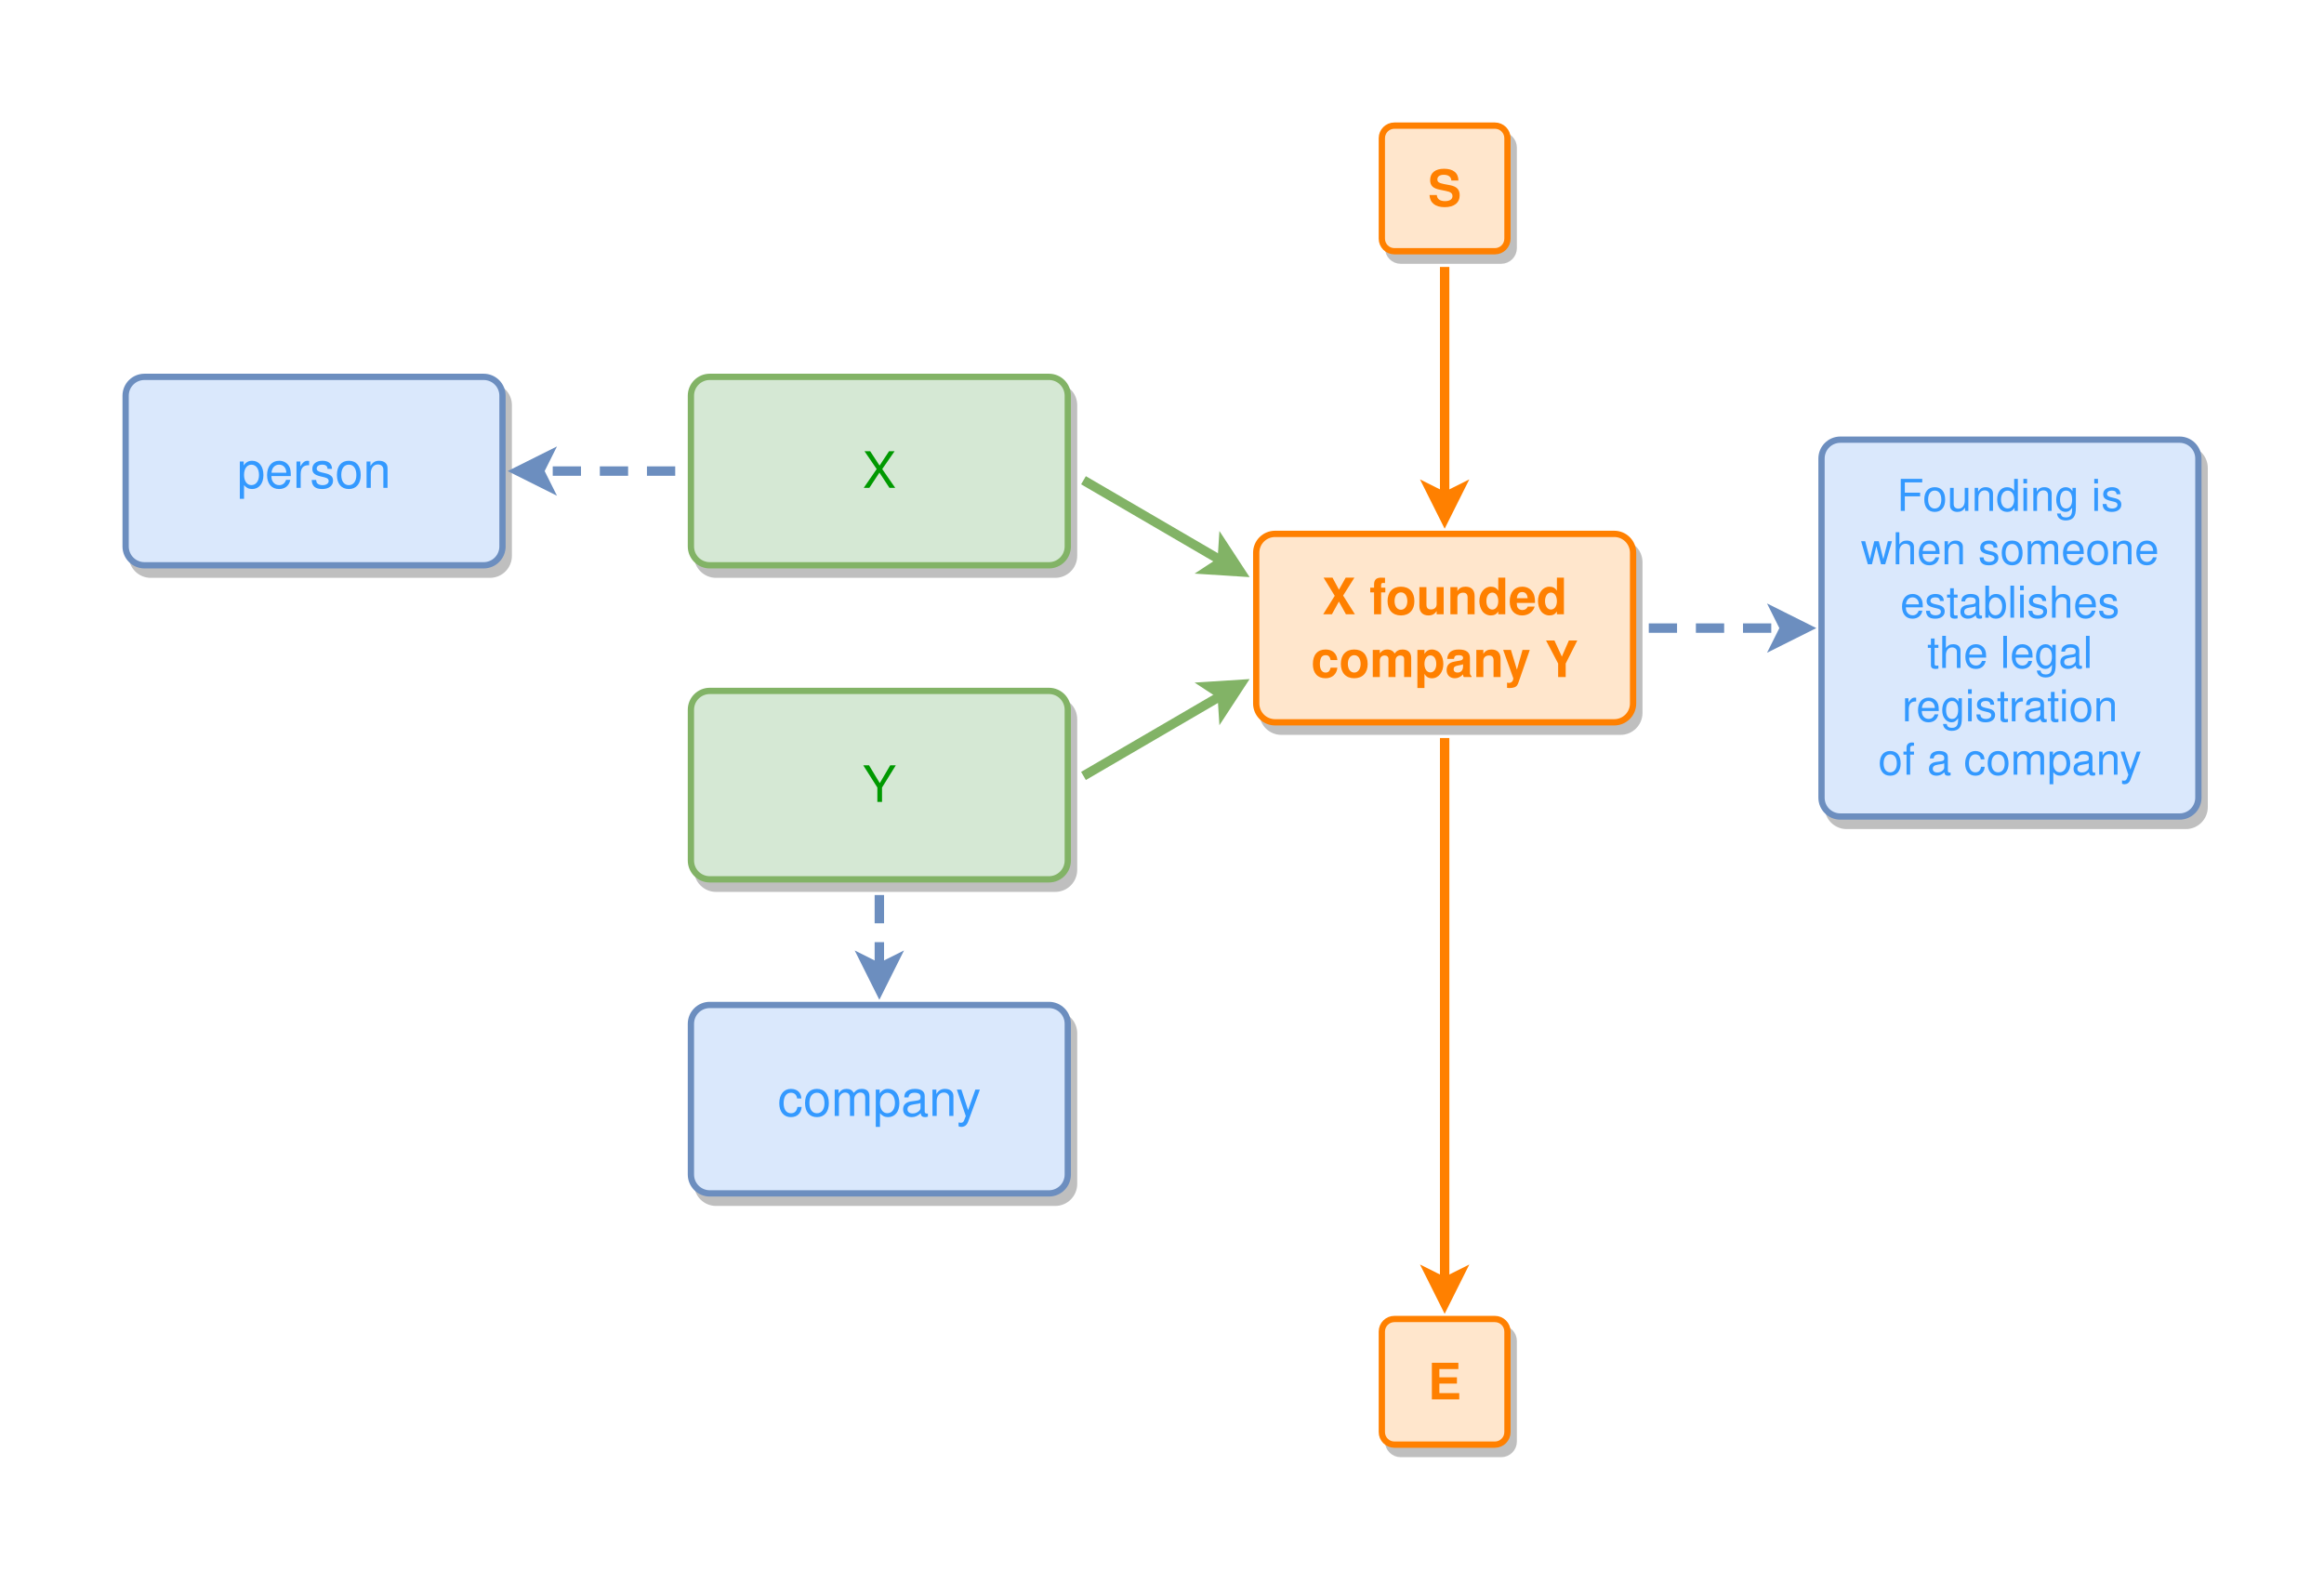
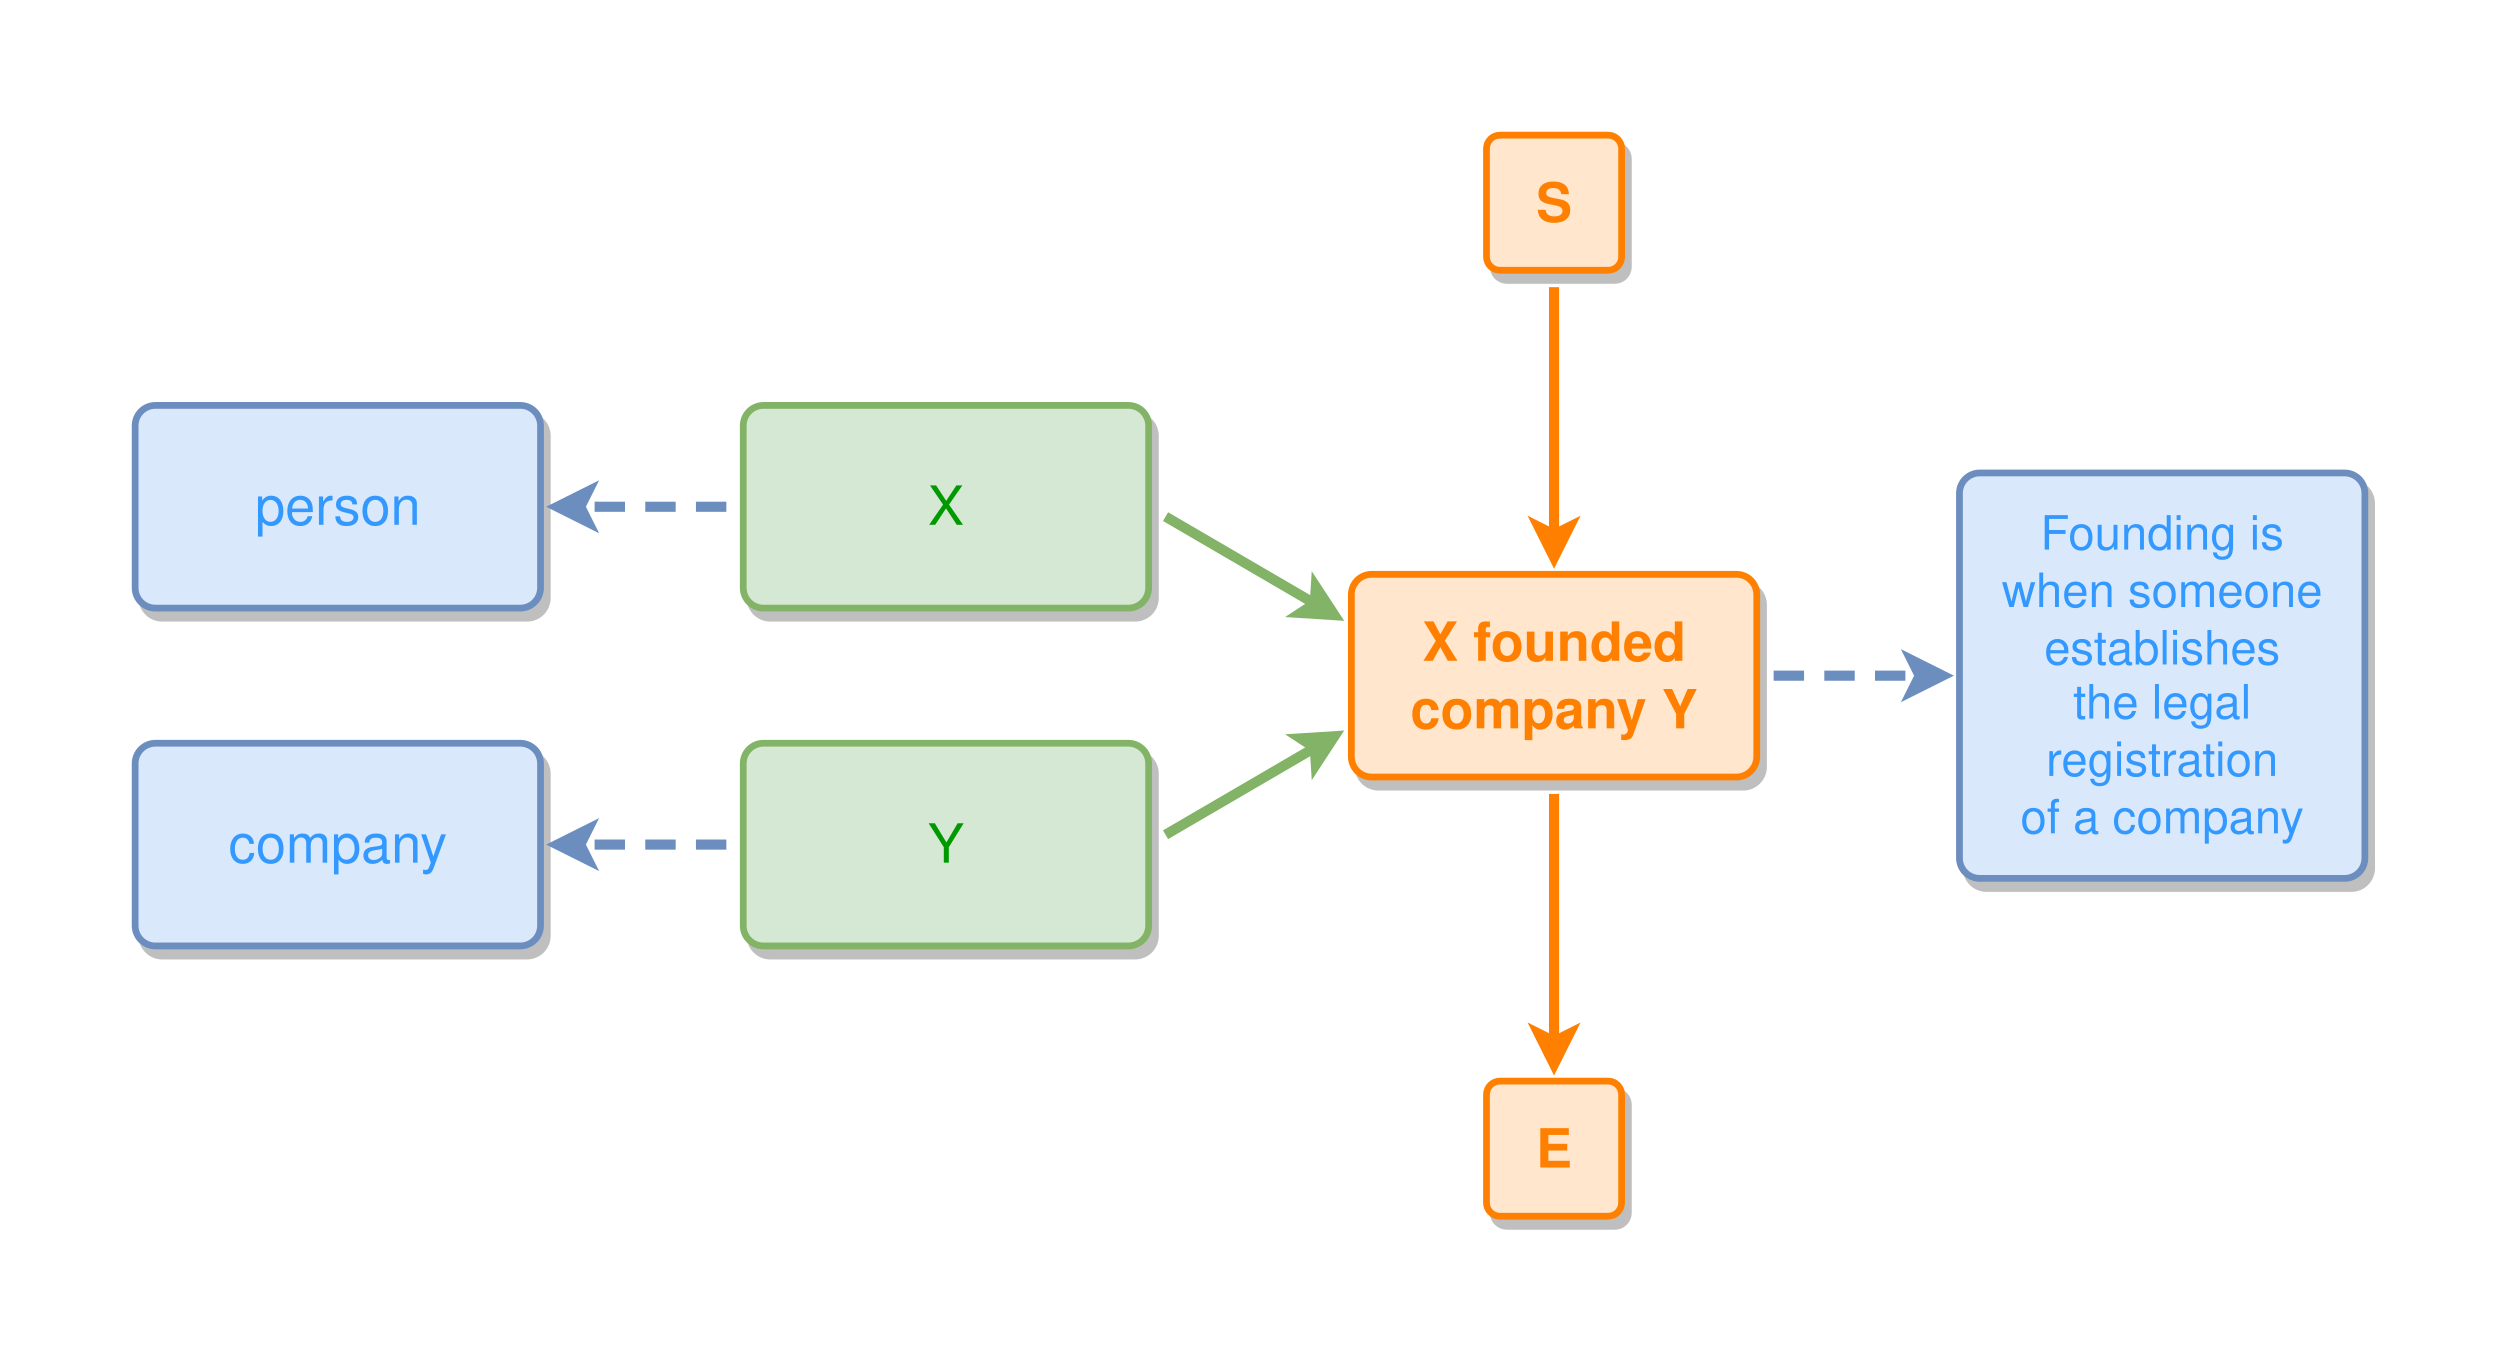
- <svg xmlns="http://www.w3.org/2000/svg" width="740" height="500" viewBox="0 0 740 500">
+ <svg xmlns="http://www.w3.org/2000/svg" width="740" height="400" viewBox="0 0 740 400">
  <defs>
  </defs>
  <g id="container-shells">
  </g>
  <g id="node-shadows">
    <rect x="220" y="120" width="120" height="60" rx="6" ry="6" fill="#000000" stroke="#000000" stroke-width="2" opacity="0.25" transform="translate(2,3)" />
    <rect x="400" y="170" width="120" height="60" rx="6" ry="6" fill="#000000" stroke="#000000" stroke-width="2" opacity="0.25" transform="translate(2,3)" />
    <rect x="220" y="220" width="120" height="60" rx="6" ry="6" fill="#000000" stroke="#000000" stroke-width="2" opacity="0.25" transform="translate(2,3)" />
    <rect x="40" y="120" width="120" height="60" rx="6" ry="6" fill="#000000" stroke="#000000" stroke-width="2" opacity="0.25" transform="translate(2,3)" />
-     <rect x="220" y="320" width="120" height="60" rx="6" ry="6" fill="#000000" stroke="#000000" stroke-width="2" opacity="0.25" transform="translate(2,3)" />
+     <rect x="40" y="220" width="120" height="60" rx="6" ry="6" fill="#000000" stroke="#000000" stroke-width="2" opacity="0.25" transform="translate(2,3)" />
    <rect x="580" y="140" width="120" height="120" rx="6" ry="6" fill="#000000" stroke="#000000" stroke-width="2" opacity="0.25" transform="translate(2,3)" />
    <rect x="440" y="40" width="40" height="40" rx="4" ry="4" fill="#000000" stroke="#000000" stroke-width="2" opacity="0.25" transform="translate(2,3)" />
-     <rect x="440" y="420" width="40" height="40" rx="4" ry="4" fill="#000000" stroke="#000000" stroke-width="2" opacity="0.25" transform="translate(2,3)" />
+     <rect x="440" y="320" width="40" height="40" rx="4" ry="4" fill="#000000" stroke="#000000" stroke-width="2" opacity="0.25" transform="translate(2,3)" />
  </g>
  <g id="edges">
    <g class="edge" data-edge-idx="0" data-edge-base="partof" data-edge-from="1" data-edge-to="2">
      <line x1="345.00" y1="152.92" x2="389.17" y2="178.68" stroke="#82b366" stroke-width="3" />
      <path d="M 395.00 182.08 L 384.96 181.44 L 389.17 178.68 L 389.49 173.66 Z" fill="#82b366" stroke="#82b366" stroke-width="3" stroke-miterlimit="10" />
    </g>
    <g class="edge" data-edge-idx="1" data-edge-base="partof" data-edge-from="3" data-edge-to="2">
      <line x1="345.00" y1="247.08" x2="389.17" y2="221.32" stroke="#82b366" stroke-width="3" />
      <path d="M 395.00 217.92 L 389.49 226.34 L 389.17 221.32 L 384.96 218.56 Z" fill="#82b366" stroke="#82b366" stroke-width="3" stroke-miterlimit="10" />
    </g>
    <g class="edge" data-edge-idx="2" data-edge-base="expresses" data-edge-from="1" data-edge-to="4">
      <line x1="215.00" y1="150.00" x2="171.75" y2="150.00" stroke="#6c8ebf" stroke-width="3" stroke-dasharray="9 6" />
      <path d="M 165.00 150.00 L 174.00 145.50 L 171.75 150.00 L 174.00 154.50 Z" fill="#6c8ebf" stroke="#6c8ebf" stroke-width="3" stroke-miterlimit="10" />
    </g>
    <g class="edge" data-edge-idx="3" data-edge-base="expresses" data-edge-from="3" data-edge-to="5">
-       <line x1="280.00" y1="285.00" x2="280.00" y2="308.25" stroke="#6c8ebf" stroke-width="3" stroke-dasharray="9 6" />
-       <path d="M 280.00 315.00 L 275.50 306.00 L 280.00 308.25 L 284.50 306.00 Z" fill="#6c8ebf" stroke="#6c8ebf" stroke-width="3" stroke-miterlimit="10" />
+       <line x1="215.00" y1="250.00" x2="171.75" y2="250.00" stroke="#6c8ebf" stroke-width="3" stroke-dasharray="9 6" />
+       <path d="M 165.00 250.00 L 174.00 245.50 L 171.75 250.00 L 174.00 254.50 Z" fill="#6c8ebf" stroke="#6c8ebf" stroke-width="3" stroke-miterlimit="10" />
    </g>
    <g class="edge" data-edge-idx="4" data-edge-base="expresses" data-edge-from="2" data-edge-to="6">
      <line x1="525.00" y1="200.00" x2="568.25" y2="200.00" stroke="#6c8ebf" stroke-width="3" stroke-dasharray="9 6" />
      <path d="M 575.00 200.00 L 566.00 204.50 L 568.25 200.00 L 566.00 195.50 Z" fill="#6c8ebf" stroke="#6c8ebf" stroke-width="3" stroke-miterlimit="10" />
    </g>
    <g class="edge" data-edge-idx="5" data-edge-base="leadsto" data-edge-from="7" data-edge-to="2">
      <line x1="460.00" y1="85.00" x2="460.00" y2="158.25" stroke="#ff8000" stroke-width="3" />
      <path d="M 460.00 165.00 L 455.50 156.00 L 460.00 158.25 L 464.50 156.00 Z" fill="#ff8000" stroke="#ff8000" stroke-width="3" stroke-miterlimit="10" />
    </g>
    <g class="edge" data-edge-idx="6" data-edge-base="leadsto" data-edge-from="2" data-edge-to="8">
-       <line x1="460.00" y1="235.00" x2="460.00" y2="408.25" stroke="#ff8000" stroke-width="3" />
-       <path d="M 460.00 415.00 L 455.50 406.00 L 460.00 408.25 L 464.50 406.00 Z" fill="#ff8000" stroke="#ff8000" stroke-width="3" stroke-miterlimit="10" />
+       <line x1="460.00" y1="235.00" x2="460.00" y2="308.25" stroke="#ff8000" stroke-width="3" />
+       <path d="M 460.00 315.00 L 455.50 306.00 L 460.00 308.25 L 464.50 306.00 Z" fill="#ff8000" stroke="#ff8000" stroke-width="3" stroke-miterlimit="10" />
    </g>
  </g>
  <g id="nodes">
    <rect x="220" y="120" width="120" height="60" rx="6" ry="6" fill="#d5e8d4" stroke="#82b366" stroke-width="2" />
    <text x="280" y="150" text-anchor="middle" dominant-baseline="middle" font-family="Helvetica,Inter,Segoe UI,Arial" font-size="16" font-weight="normal" fill="#009900">X</text>
    <rect x="400" y="170" width="120" height="60" rx="6" ry="6" fill="#ffe6cc" stroke="#ff8000" stroke-width="2" />
    <text x="460" y="190" text-anchor="middle" dominant-baseline="middle" font-family="Helvetica,Inter,Segoe UI,Arial" font-size="16" font-weight="bold" fill="#ff8000">X founded</text>
    <text x="460" y="210" text-anchor="middle" dominant-baseline="middle" font-family="Helvetica,Inter,Segoe UI,Arial" font-size="16" font-weight="bold" fill="#ff8000">company Y</text>
    <rect x="220" y="220" width="120" height="60" rx="6" ry="6" fill="#d5e8d4" stroke="#82b366" stroke-width="2" />
    <text x="280" y="250" text-anchor="middle" dominant-baseline="middle" font-family="Helvetica,Inter,Segoe UI,Arial" font-size="16" font-weight="normal" fill="#009900">Y</text>
    <rect x="40" y="120" width="120" height="60" rx="6" ry="6" fill="#dae8fc" stroke="#6c8ebf" stroke-width="2" />
    <text x="100" y="150" text-anchor="middle" dominant-baseline="middle" font-family="Helvetica,Inter,Segoe UI,Arial" font-size="16" font-weight="normal" fill="#3399ff">person</text>
-     <rect x="220" y="320" width="120" height="60" rx="6" ry="6" fill="#dae8fc" stroke="#6c8ebf" stroke-width="2" />
-     <text x="280" y="350" text-anchor="middle" dominant-baseline="middle" font-family="Helvetica,Inter,Segoe UI,Arial" font-size="16" font-weight="normal" fill="#3399ff">company</text>
+     <rect x="40" y="220" width="120" height="60" rx="6" ry="6" fill="#dae8fc" stroke="#6c8ebf" stroke-width="2" />
+     <text x="100" y="250" text-anchor="middle" dominant-baseline="middle" font-family="Helvetica,Inter,Segoe UI,Arial" font-size="16" font-weight="normal" fill="#3399ff">company</text>
    <rect x="580" y="140" width="120" height="120" rx="6" ry="6" fill="#dae8fc" stroke="#6c8ebf" stroke-width="2" />
    <text x="640" y="158" text-anchor="middle" dominant-baseline="middle" font-family="Helvetica,Inter,Segoe UI,Arial" font-size="14" font-weight="normal" fill="#3399ff">Founding is</text>
    <text x="640" y="175" text-anchor="middle" dominant-baseline="middle" font-family="Helvetica,Inter,Segoe UI,Arial" font-size="14" font-weight="normal" fill="#3399ff">when someone</text>
    <text x="640" y="192" text-anchor="middle" dominant-baseline="middle" font-family="Helvetica,Inter,Segoe UI,Arial" font-size="14" font-weight="normal" fill="#3399ff">establishes</text>
    <text x="640" y="208" text-anchor="middle" dominant-baseline="middle" font-family="Helvetica,Inter,Segoe UI,Arial" font-size="14" font-weight="normal" fill="#3399ff">the legal</text>
    <text x="640" y="225" text-anchor="middle" dominant-baseline="middle" font-family="Helvetica,Inter,Segoe UI,Arial" font-size="14" font-weight="normal" fill="#3399ff">registration</text>
    <text x="640" y="242" text-anchor="middle" dominant-baseline="middle" font-family="Helvetica,Inter,Segoe UI,Arial" font-size="14" font-weight="normal" fill="#3399ff">of a company</text>
    <rect x="440" y="40" width="40" height="40" rx="4" ry="4" fill="#ffe6cc" stroke="#ff8000" stroke-width="2" />
    <text x="460" y="60" text-anchor="middle" dominant-baseline="middle" font-family="Helvetica,Inter,Segoe UI,Arial" font-size="16" font-weight="bold" fill="#ff8000">S</text>
-     <rect x="440" y="420" width="40" height="40" rx="4" ry="4" fill="#ffe6cc" stroke="#ff8000" stroke-width="2" />
-     <text x="460" y="440" text-anchor="middle" dominant-baseline="middle" font-family="Helvetica,Inter,Segoe UI,Arial" font-size="16" font-weight="bold" fill="#ff8000">E</text>
+     <rect x="440" y="320" width="40" height="40" rx="4" ry="4" fill="#ffe6cc" stroke="#ff8000" stroke-width="2" />
+     <text x="460" y="340" text-anchor="middle" dominant-baseline="middle" font-family="Helvetica,Inter,Segoe UI,Arial" font-size="16" font-weight="bold" fill="#ff8000">E</text>
  </g>
</svg>
